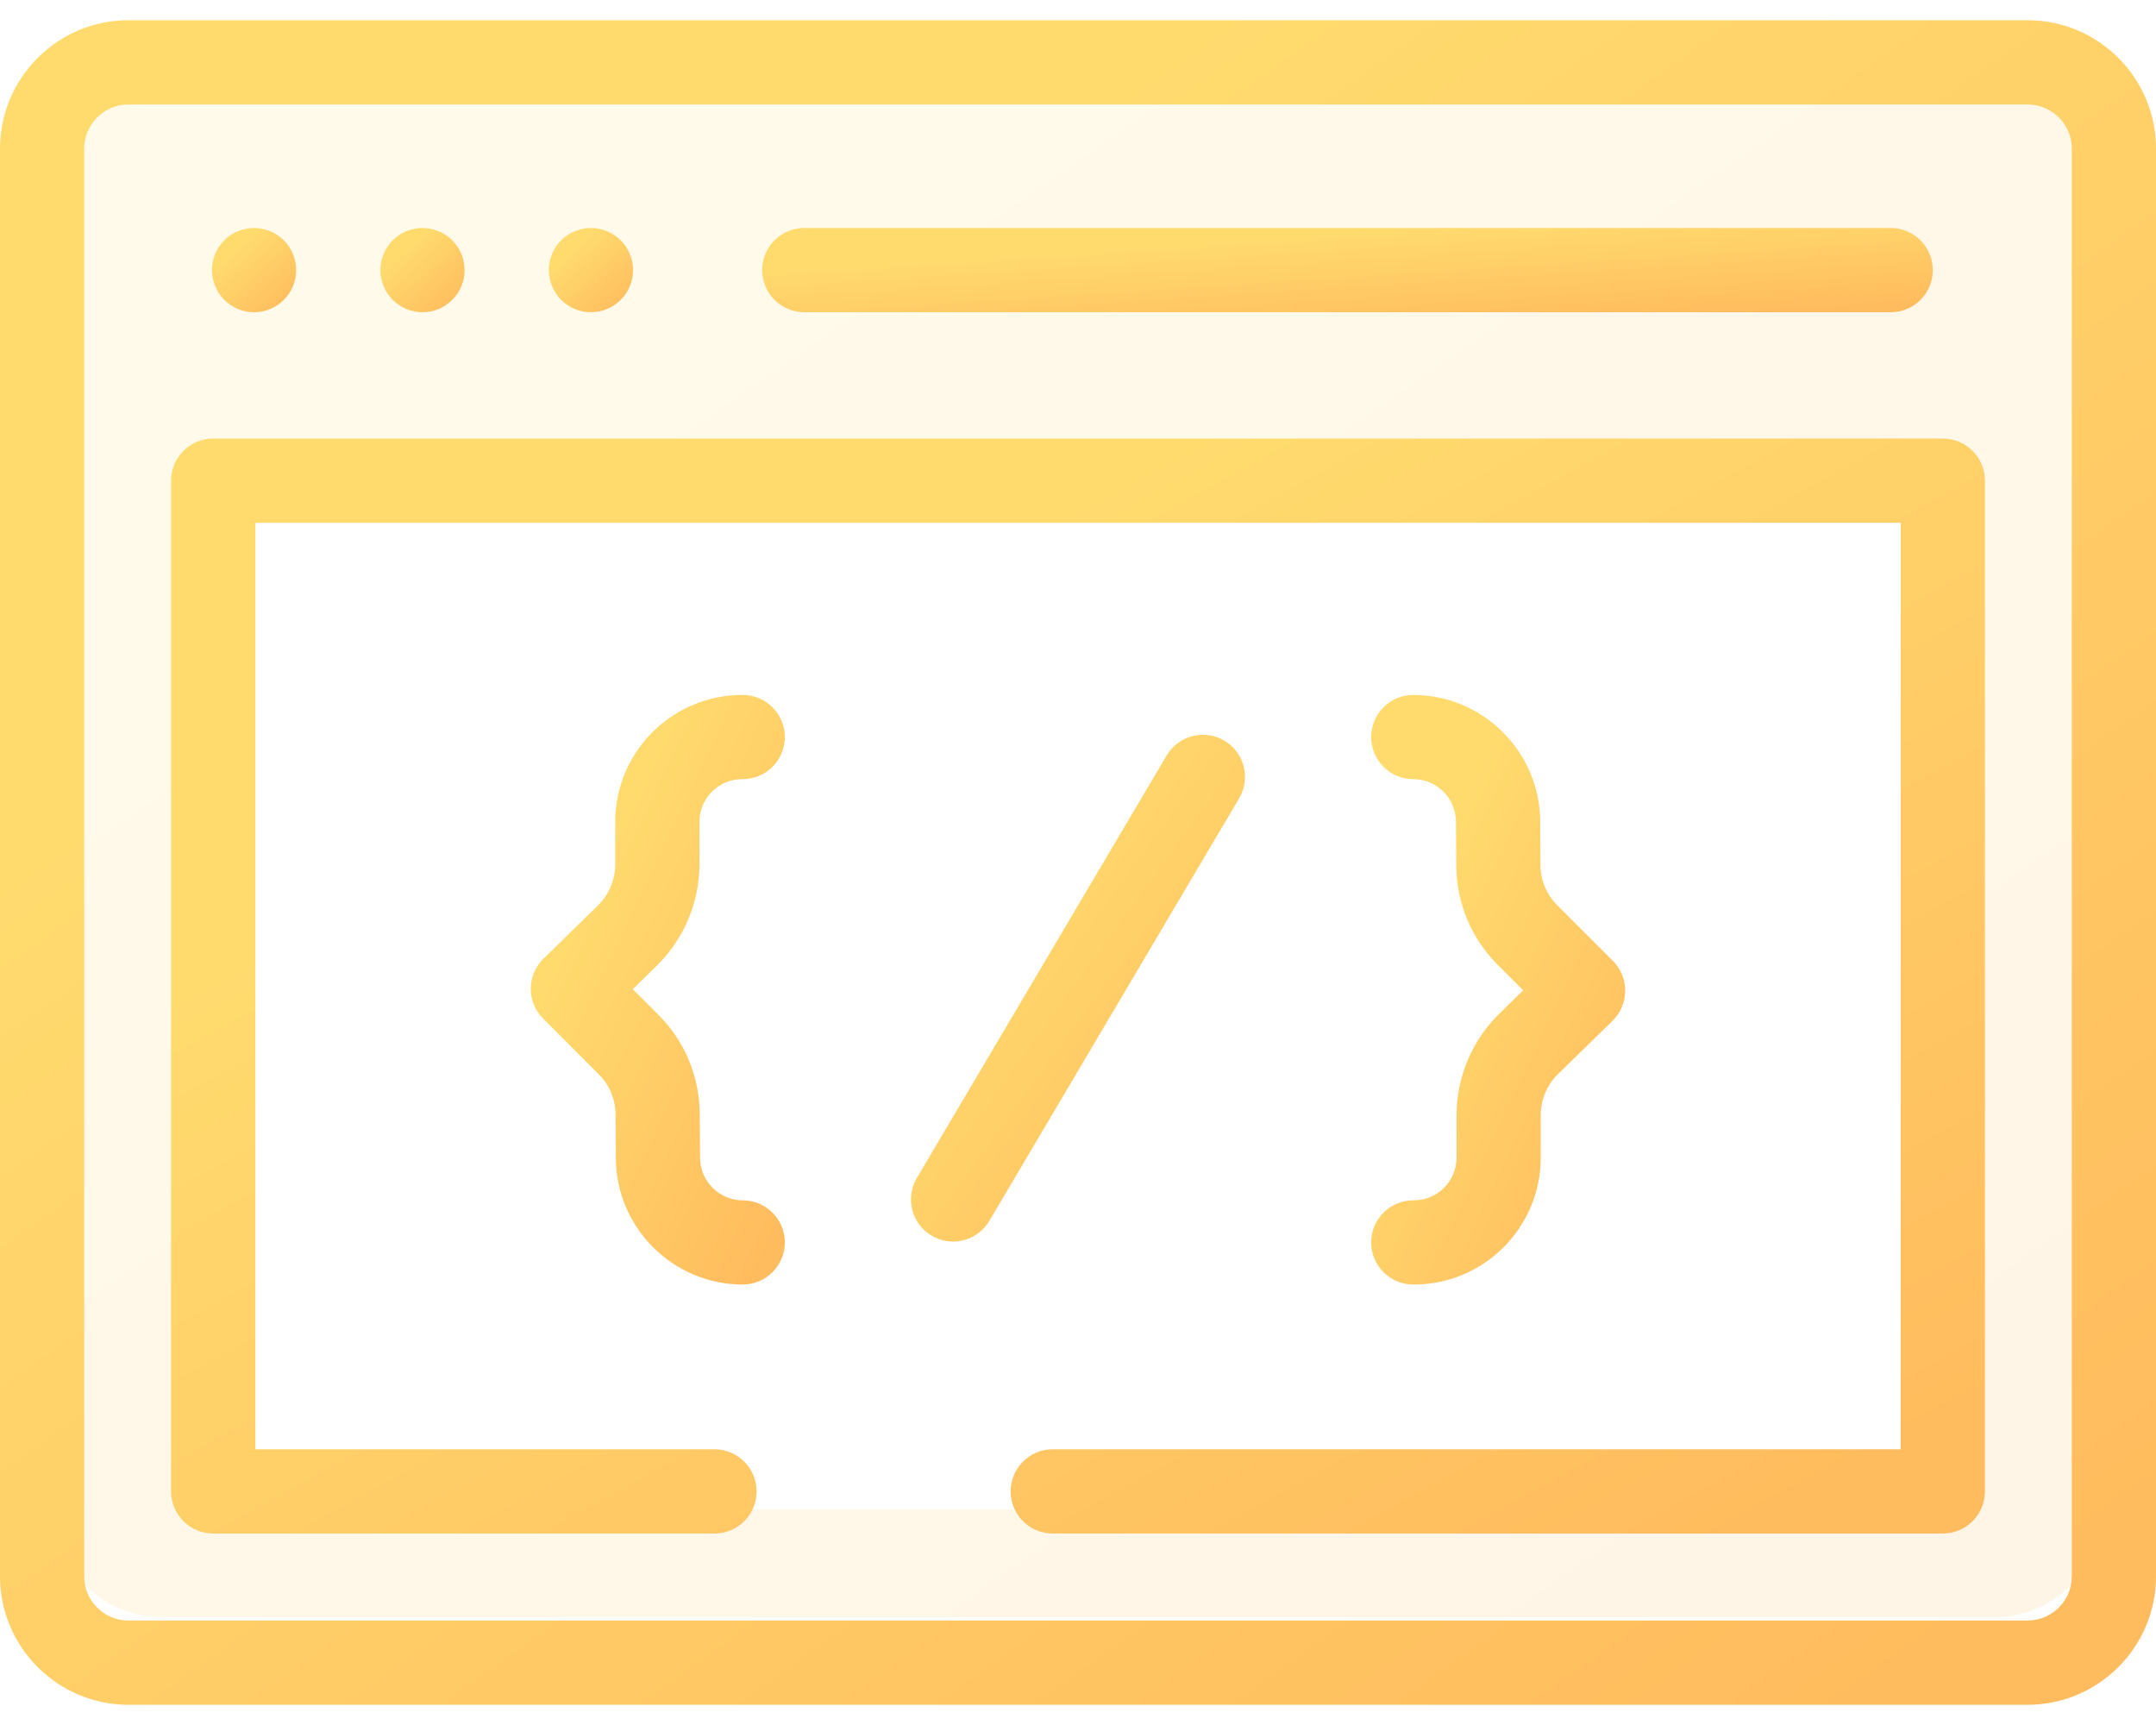
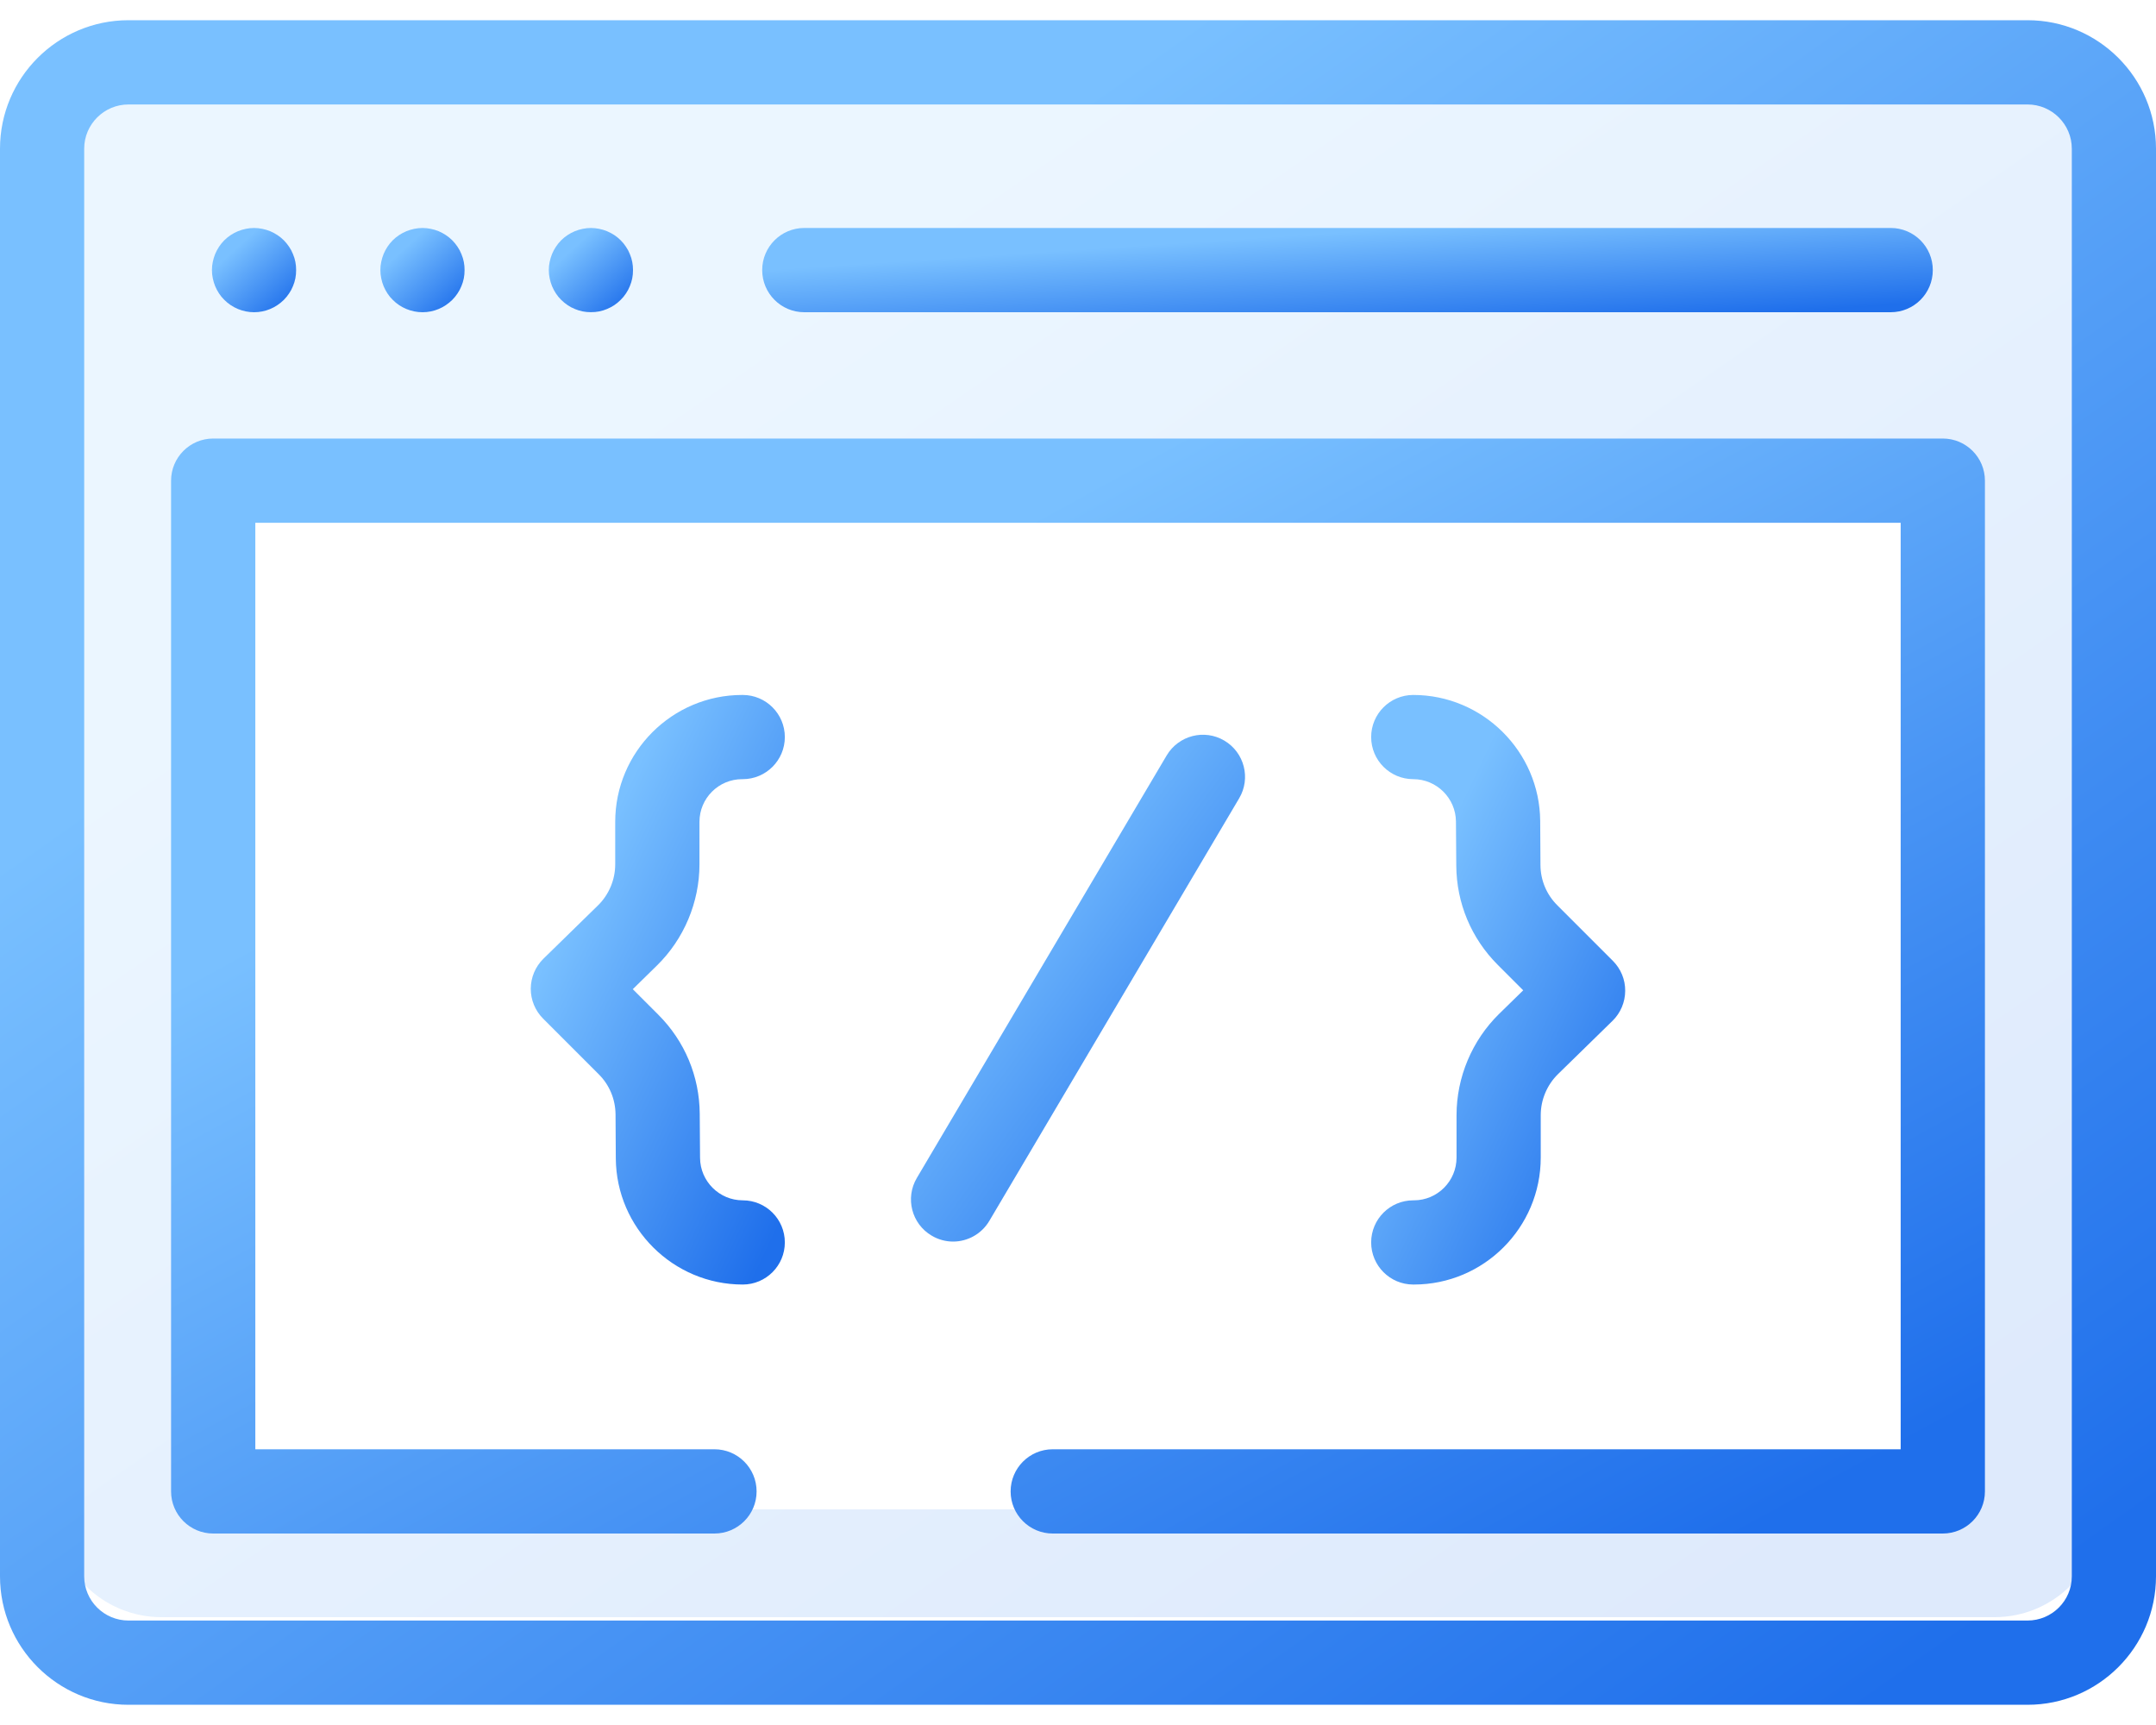
<svg xmlns="http://www.w3.org/2000/svg" width="40" height="32" viewBox="0 0 40 32" fill="none">
  <path opacity="0.15" fill-rule="evenodd" clip-rule="evenodd" d="M3 1C1.895 1 1 1.895 1 3V28C1 29.105 1.895 30 3 30H37C38.105 30 39 29.105 39 28V3C39 1.895 38.105 1 37 1H3ZM36 9H4V28H36V9Z" fill="url(#paint0_linear)" />
  <path d="M37.617 0.375H2.383C1.069 0.375 0 1.444 0 2.758V29.242C0 30.556 1.069 31.625 2.383 31.625H37.617C38.931 31.625 40 30.556 40 29.242V2.758C40 1.444 38.931 0.375 37.617 0.375ZM38.438 29.242C38.438 29.695 38.069 30.062 37.617 30.062H2.383C1.931 30.062 1.562 29.695 1.562 29.242V2.758C1.562 2.306 1.931 1.938 2.383 1.938H37.617C38.069 1.938 38.438 2.306 38.438 2.758V29.242Z" fill="url(#paint1_linear)" />
  <path d="M14.922 5.792H35.078C35.51 5.792 35.859 5.442 35.859 5.01C35.859 4.579 35.51 4.229 35.078 4.229H14.922C14.49 4.229 14.141 4.579 14.141 5.01C14.141 5.442 14.49 5.792 14.922 5.792Z" fill="url(#paint2_linear)" />
  <path d="M3.992 5.309C4.012 5.356 4.036 5.402 4.064 5.444C4.092 5.487 4.125 5.527 4.161 5.562C4.306 5.709 4.508 5.792 4.713 5.792C4.765 5.792 4.816 5.787 4.866 5.777C4.916 5.767 4.966 5.752 5.013 5.732C5.06 5.713 5.105 5.688 5.147 5.66C5.19 5.631 5.23 5.598 5.266 5.563C5.302 5.527 5.334 5.487 5.363 5.444C5.392 5.402 5.416 5.356 5.435 5.309C5.455 5.262 5.47 5.213 5.48 5.163C5.49 5.113 5.494 5.061 5.494 5.01C5.494 4.959 5.49 4.908 5.48 4.858C5.47 4.808 5.455 4.759 5.435 4.712C5.416 4.664 5.392 4.619 5.363 4.577C5.334 4.534 5.302 4.494 5.266 4.458C5.23 4.422 5.19 4.389 5.147 4.361C5.105 4.333 5.06 4.309 5.013 4.289C4.966 4.27 4.916 4.255 4.866 4.245C4.766 4.224 4.662 4.224 4.561 4.245C4.511 4.255 4.462 4.27 4.415 4.289C4.367 4.309 4.322 4.333 4.28 4.361C4.237 4.389 4.197 4.422 4.161 4.458C4.125 4.494 4.092 4.534 4.064 4.577C4.036 4.619 4.012 4.664 3.992 4.712C3.973 4.759 3.958 4.808 3.948 4.858C3.937 4.908 3.932 4.959 3.932 5.01C3.932 5.061 3.937 5.113 3.948 5.163C3.958 5.213 3.973 5.262 3.992 5.309Z" fill="url(#paint3_linear)" />
  <path d="M7.117 5.309C7.137 5.356 7.161 5.402 7.189 5.444C7.217 5.487 7.25 5.527 7.286 5.562C7.431 5.709 7.633 5.792 7.838 5.792C7.89 5.792 7.941 5.787 7.991 5.777C8.041 5.767 8.091 5.752 8.138 5.732C8.185 5.713 8.23 5.688 8.272 5.66C8.315 5.631 8.355 5.598 8.391 5.563C8.427 5.527 8.459 5.487 8.488 5.444C8.517 5.402 8.541 5.356 8.56 5.309C8.58 5.262 8.595 5.213 8.605 5.163C8.615 5.113 8.619 5.061 8.619 5.01C8.619 4.959 8.615 4.908 8.605 4.858C8.595 4.808 8.58 4.759 8.56 4.712C8.541 4.664 8.517 4.619 8.488 4.577C8.459 4.534 8.427 4.494 8.391 4.458C8.355 4.422 8.315 4.389 8.272 4.361C8.23 4.333 8.185 4.309 8.138 4.289C8.091 4.27 8.041 4.255 7.991 4.245C7.891 4.224 7.787 4.224 7.686 4.245C7.636 4.255 7.587 4.27 7.54 4.289C7.492 4.309 7.447 4.333 7.405 4.361C7.362 4.389 7.322 4.422 7.286 4.458C7.25 4.494 7.217 4.534 7.189 4.577C7.161 4.619 7.137 4.664 7.117 4.712C7.098 4.759 7.083 4.808 7.073 4.858C7.062 4.908 7.057 4.959 7.057 5.01C7.057 5.061 7.062 5.113 7.073 5.163C7.083 5.213 7.098 5.262 7.117 5.309Z" fill="url(#paint4_linear)" />
  <path d="M10.242 5.309C10.262 5.356 10.286 5.402 10.314 5.444C10.342 5.487 10.375 5.527 10.411 5.562C10.447 5.598 10.487 5.631 10.53 5.66C10.572 5.688 10.617 5.713 10.665 5.732C10.712 5.752 10.761 5.767 10.811 5.777C10.861 5.787 10.912 5.791 10.963 5.791C11.015 5.791 11.066 5.787 11.116 5.777C11.166 5.767 11.216 5.752 11.262 5.732C11.309 5.713 11.355 5.688 11.398 5.66C11.44 5.631 11.48 5.598 11.516 5.562C11.552 5.527 11.585 5.487 11.613 5.444C11.642 5.402 11.666 5.356 11.685 5.309C11.705 5.262 11.72 5.213 11.73 5.163C11.74 5.113 11.744 5.061 11.744 5.01C11.744 4.959 11.74 4.908 11.73 4.858C11.72 4.808 11.705 4.759 11.685 4.712C11.666 4.664 11.642 4.619 11.613 4.577C11.585 4.534 11.552 4.494 11.516 4.458C11.48 4.422 11.44 4.389 11.398 4.361C11.355 4.333 11.309 4.309 11.262 4.289C11.216 4.27 11.166 4.255 11.116 4.245C11.016 4.224 10.912 4.224 10.811 4.245C10.761 4.255 10.712 4.27 10.665 4.289C10.617 4.309 10.572 4.333 10.53 4.361C10.487 4.389 10.447 4.422 10.411 4.458C10.375 4.494 10.342 4.534 10.314 4.577C10.286 4.619 10.262 4.664 10.242 4.712C10.223 4.759 10.208 4.808 10.198 4.858C10.187 4.908 10.182 4.959 10.182 5.01C10.182 5.061 10.187 5.113 10.198 5.163C10.208 5.213 10.223 5.262 10.242 5.309Z" fill="url(#paint5_linear)" />
  <path d="M22.715 13.739C22.344 13.519 21.865 13.643 21.645 14.014L17.01 21.852C16.79 22.224 16.913 22.703 17.285 22.922C17.409 22.996 17.546 23.032 17.682 23.032C17.949 23.032 18.209 22.894 18.355 22.648L22.99 14.809C23.21 14.438 23.087 13.959 22.715 13.739Z" fill="url(#paint6_linear)" />
  <path d="M12.977 16.035V15.246C12.977 14.809 13.332 14.454 13.769 14.454H13.78C14.211 14.454 14.561 14.104 14.561 13.673C14.561 13.242 14.211 12.892 13.78 12.892H13.769C12.471 12.892 11.414 13.948 11.414 15.246V16.035C11.414 16.319 11.298 16.596 11.095 16.795L10.082 17.785C9.933 17.931 9.849 18.131 9.847 18.34C9.846 18.548 9.929 18.749 10.076 18.896L11.108 19.928C11.307 20.126 11.417 20.391 11.42 20.672L11.425 21.491C11.434 22.78 12.49 23.829 13.78 23.829C14.211 23.829 14.561 23.479 14.561 23.048C14.561 22.616 14.211 22.267 13.78 22.267C13.346 22.267 12.991 21.914 12.988 21.48L12.982 20.661C12.977 19.966 12.704 19.313 12.213 18.823L11.74 18.35L12.187 17.912C12.689 17.421 12.977 16.737 12.977 16.035Z" fill="url(#paint7_linear)" />
  <path d="M27.023 20.686V21.474C27.023 21.911 26.668 22.267 26.231 22.267H26.22C25.789 22.267 25.439 22.616 25.439 23.048C25.439 23.479 25.789 23.829 26.22 23.829H26.231C27.529 23.829 28.585 22.773 28.585 21.474V20.686C28.585 20.402 28.702 20.125 28.905 19.926L29.918 18.936C30.067 18.79 30.151 18.59 30.152 18.381C30.154 18.172 30.071 17.972 29.923 17.824L28.892 16.793C28.693 16.595 28.582 16.33 28.58 16.049L28.575 15.23C28.566 13.941 27.509 12.892 26.22 12.892C25.789 12.892 25.439 13.242 25.439 13.673C25.439 14.104 25.789 14.454 26.22 14.454C26.654 14.454 27.009 14.807 27.012 15.241L27.018 16.059C27.023 16.754 27.296 17.407 27.787 17.898L28.26 18.371L27.812 18.809C27.311 19.3 27.023 19.984 27.023 20.686Z" fill="url(#paint8_linear)" />
  <path d="M36.044 8.135H3.956C3.524 8.135 3.174 8.485 3.174 8.917V27.667C3.174 28.098 3.524 28.448 3.956 28.448H13.255C13.687 28.448 14.037 28.098 14.037 27.667C14.037 27.235 13.687 26.885 13.255 26.885H4.737V9.698H35.263V26.885H19.531C19.1 26.885 18.75 27.235 18.75 27.667C18.75 28.098 19.1 28.448 19.531 28.448H36.044C36.476 28.448 36.826 28.098 36.826 27.667V8.917C36.826 8.485 36.476 8.135 36.044 8.135Z" fill="url(#paint9_linear)" />
  <defs>
    <linearGradient id="paint0_linear" x1="3.153" y1="1" x2="26.689" y2="35.054" gradientUnits="userSpaceOnUse">
-       <stop offset="0.259" stop-color="#FFDB6E" />
-       <stop offset="1" stop-color="#FFBC5E" />
+       <stop offset="0.259" stop-color="#79C0FF" />
+       <stop offset="1" stop-color="#1F6FEB" />
    </linearGradient>
    <linearGradient id="paint1_linear" x1="2.267" y1="0.375" x2="27.833" y2="36.511" gradientUnits="userSpaceOnUse">
-       <stop offset="0.259" stop-color="#FFDB6E" />
-       <stop offset="1" stop-color="#FFBC5E" />
+       <stop offset="0.259" stop-color="#79C0FF" />
+       <stop offset="1" stop-color="#1F6FEB" />
    </linearGradient>
    <linearGradient id="paint2_linear" x1="15.371" y1="4.229" x2="15.547" y2="6.929" gradientUnits="userSpaceOnUse">
-       <stop offset="0.259" stop-color="#FFDB6E" />
-       <stop offset="1" stop-color="#FFBC5E" />
+       <stop offset="0.259" stop-color="#79C0FF" />
+       <stop offset="1" stop-color="#1F6FEB" />
    </linearGradient>
    <linearGradient id="paint3_linear" x1="4.02" y1="4.229" x2="5.369" y2="5.719" gradientUnits="userSpaceOnUse">
-       <stop offset="0.259" stop-color="#FFDB6E" />
-       <stop offset="1" stop-color="#FFBC5E" />
+       <stop offset="0.259" stop-color="#79C0FF" />
+       <stop offset="1" stop-color="#1F6FEB" />
    </linearGradient>
    <linearGradient id="paint4_linear" x1="7.145" y1="4.229" x2="8.494" y2="5.719" gradientUnits="userSpaceOnUse">
-       <stop offset="0.259" stop-color="#FFDB6E" />
-       <stop offset="1" stop-color="#FFBC5E" />
+       <stop offset="0.259" stop-color="#79C0FF" />
+       <stop offset="1" stop-color="#1F6FEB" />
    </linearGradient>
    <linearGradient id="paint5_linear" x1="10.27" y1="4.229" x2="11.619" y2="5.719" gradientUnits="userSpaceOnUse">
-       <stop offset="0.259" stop-color="#FFDB6E" />
-       <stop offset="1" stop-color="#FFBC5E" />
+       <stop offset="0.259" stop-color="#79C0FF" />
+       <stop offset="1" stop-color="#1F6FEB" />
    </linearGradient>
    <linearGradient id="paint6_linear" x1="17.252" y1="13.63" x2="25.014" y2="19.281" gradientUnits="userSpaceOnUse">
-       <stop offset="0.259" stop-color="#FFDB6E" />
-       <stop offset="1" stop-color="#FFBC5E" />
+       <stop offset="0.259" stop-color="#79C0FF" />
+       <stop offset="1" stop-color="#1F6FEB" />
    </linearGradient>
    <linearGradient id="paint7_linear" x1="10.114" y1="12.892" x2="17.479" y2="16.396" gradientUnits="userSpaceOnUse">
-       <stop offset="0.259" stop-color="#FFDB6E" />
-       <stop offset="1" stop-color="#FFBC5E" />
+       <stop offset="0.259" stop-color="#79C0FF" />
+       <stop offset="1" stop-color="#1F6FEB" />
    </linearGradient>
    <linearGradient id="paint8_linear" x1="25.706" y1="12.892" x2="33.07" y2="16.396" gradientUnits="userSpaceOnUse">
-       <stop offset="0.259" stop-color="#FFDB6E" />
-       <stop offset="1" stop-color="#FFBC5E" />
+       <stop offset="0.259" stop-color="#79C0FF" />
+       <stop offset="1" stop-color="#1F6FEB" />
    </linearGradient>
    <linearGradient id="paint9_linear" x1="5.081" y1="8.135" x2="19.915" y2="35.272" gradientUnits="userSpaceOnUse">
-       <stop offset="0.259" stop-color="#FFDB6E" />
-       <stop offset="1" stop-color="#FFBC5E" />
+       <stop offset="0.259" stop-color="#79C0FF" />
+       <stop offset="1" stop-color="#1F6FEB" />
    </linearGradient>
  </defs>
</svg>
